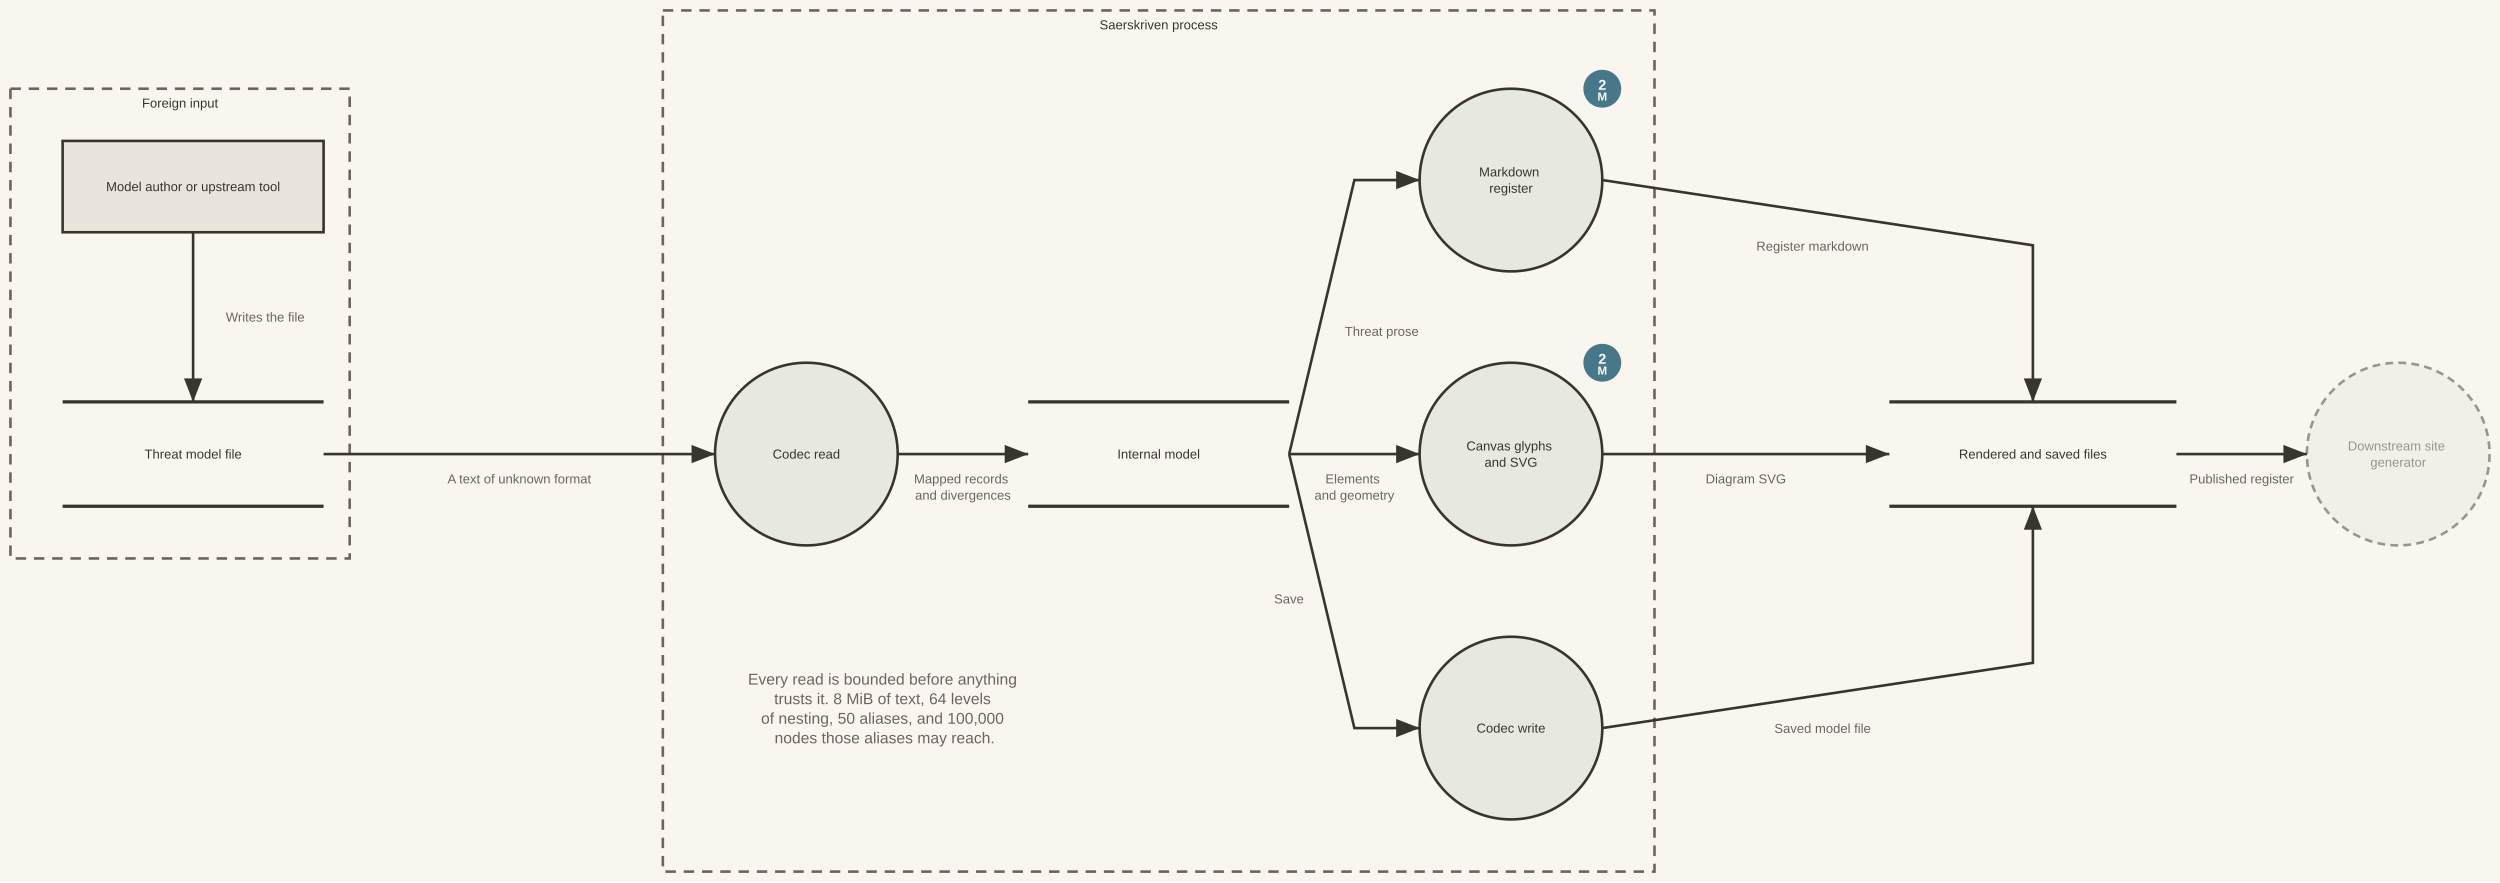
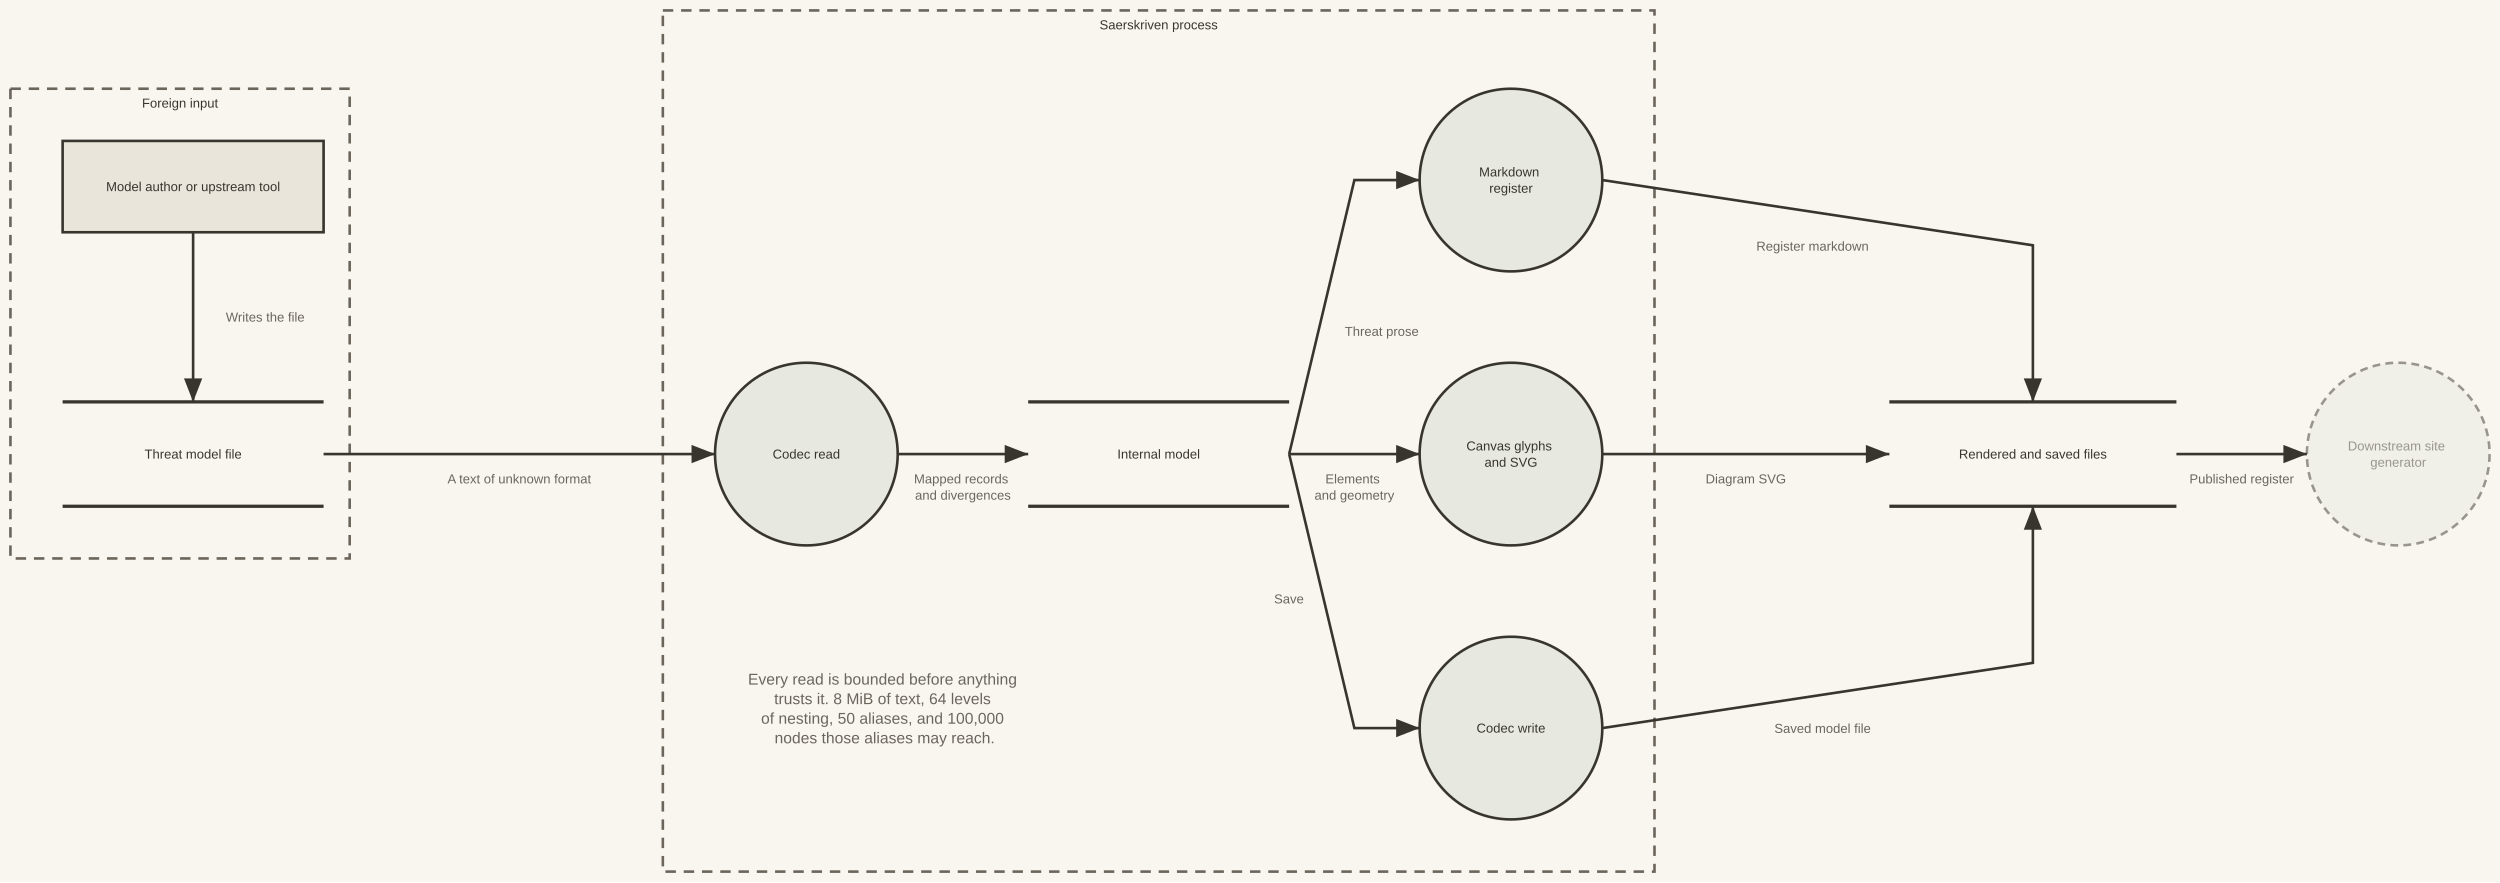
<svg xmlns="http://www.w3.org/2000/svg" viewBox="-8 -8 1916 676" width="1916" height="676">
  <rect x="-8" y="-8" width="1916" height="676" fill="#F9F6F0" />
  <style>.pn-element {
  font-family: "Liberation Sans";
}
.pn-shape {
  fill: #FAF8F2;
  stroke: #38342E;
  stroke-width: 2;
}
.pn-actor {
  fill: #EAE5DA;
}
.pn-process {
  fill: #E7E9E1;
}
.pn-store {
  fill: none;
  stroke-width: 2.5;
}
.pn-boundary-box,
.pn-boundary-curve {
  fill: none;
  stroke: #6B655C;
  stroke-width: 2;
  stroke-dasharray: 8 6;
}
.pn-out-of-scope {
  opacity: 0.5;
}
.pn-out-of-scope .pn-shape {
  stroke-dasharray: 6 4;
}
.pn-label {
  fill: #38342E;
  font-size: 10px;
  font-weight: 500;
  text-anchor: middle;
  dominant-baseline: central;
}
.pn-note {
  fill: #6B655C;
  font-size: 12px;
  text-anchor: middle;
  dominant-baseline: central;
}
.pn-flow {
  fill: none;
}
.pn-flow-arrow {
  fill: #38342E;
  stroke: none;
}
.pn-flow-label {
  fill: #6B655C;
  font-size: 10px;
  text-anchor: middle;
  dominant-baseline: central;
  paint-order: stroke;
  stroke: #F9F6F0;
  stroke-width: 3;
  stroke-linejoin: round;
}
.pn-badge {
  stroke: #FAF8F2;
  stroke-width: 3;
}
.pn-badge-count {
  fill: #FAF8F2;
  stroke: none;
  font-weight: 600;
  text-anchor: middle;
  dominant-baseline: central;
}
.pn-badge-primary .pn-badge-count {
  font-size: 11px;
}
.pn-badge-secondary .pn-badge-count {
  font-size: 9px;
}
.pn-badge-mark {
  fill: #FAF8F2;
  stroke: none;
  font-size: 9px;
  font-weight: 700;
  text-anchor: middle;
  dominant-baseline: central;
}
.pn-badge-flag {
  stroke-linejoin: round;
}
.pn-tone-critical {
  fill: #C14339;
}
.pn-tone-high {
  fill: #A85E1D;
}
.pn-tone-medium {
  fill: #46788A;
}
.pn-tone-low {
  fill: #4B6B50;
}
.pn-tone-neutral {
  fill: #756E63;
}
.pn-tone-flag {
  fill: #38342E;
}

.pn-tone-low { fill: #4B6B50; stroke: #4B6B50; stroke-width: 3; }
.pn-tone-low ~ .pn-badge-count, .pn-tone-low ~ .pn-badge-mark { fill: #FAF8F2; }
.pn-tone-medium { fill: #46788A; stroke: #46788A; stroke-width: 3; }
.pn-tone-medium ~ .pn-badge-count, .pn-tone-medium ~ .pn-badge-mark { fill: #FAF8F2; }
.pn-tone-high { fill: #A85E1D; stroke: #A85E1D; stroke-width: 3; }
.pn-tone-high ~ .pn-badge-count, .pn-tone-high ~ .pn-badge-mark { fill: #FAF8F2; }
.pn-tone-critical { fill: #C14339; stroke: #C14339; stroke-width: 3; }
.pn-tone-critical ~ .pn-badge-count, .pn-tone-critical ~ .pn-badge-mark { fill: #FAF8F2; }
.pn-tone-neutral { fill: #756E63; stroke: #756E63; stroke-width: 3; }
.pn-tone-neutral ~ .pn-badge-count, .pn-tone-neutral ~ .pn-badge-mark { fill: #FAF8F2; }
.pn-tone-flag { fill: #38342E; stroke: #38342E; stroke-width: 3; }
.pn-tone-flag ~ .pn-badge-count, .pn-tone-flag ~ .pn-badge-mark { fill: #FAF8F2; }</style>
  <g transform="translate(0, 60)">
    <g class="pn-element">
      <rect class="pn-shape pn-boundary-box" width="260" height="360" />
      <text class="pn-label" x="130" y="11">
        <tspan x="130" dy="0">Foreign input</tspan>
      </text>
    </g>
  </g>
  <g transform="translate(500, 0)">
    <g class="pn-element">
      <rect class="pn-shape pn-boundary-box" width="760" height="660" />
      <text class="pn-label" x="380" y="11">
        <tspan x="380" dy="0">Saerskriven process</tspan>
      </text>
    </g>
  </g>
  <g transform="translate(40, 100)">
    <g class="pn-element">
      <rect class="pn-shape pn-actor" width="200" height="70" />
      <text class="pn-label" x="100" y="35">
        <tspan x="100" dy="0">Model author or upstream tool</tspan>
      </text>
    </g>
  </g>
  <g transform="translate(40, 300)">
    <g class="pn-element">
      <line class="pn-shape pn-store" x1="0" y1="0" x2="200" y2="0" />
      <line class="pn-shape pn-store" x1="0" y1="80" x2="200" y2="80" />
      <text class="pn-label" x="100" y="40">
        <tspan x="100" dy="0">Threat model file</tspan>
      </text>
    </g>
  </g>
  <g transform="translate(540, 270)">
    <g class="pn-element">
      <circle class="pn-shape pn-process" cx="70" cy="70" r="70" />
      <text class="pn-label" x="70" y="70">
        <tspan x="70" dy="0">Codec read</tspan>
      </text>
    </g>
  </g>
  <g transform="translate(780, 300)">
    <g class="pn-element">
      <line class="pn-shape pn-store" x1="0" y1="0" x2="200" y2="0" />
      <line class="pn-shape pn-store" x1="0" y1="80" x2="200" y2="80" />
      <text class="pn-label" x="100" y="40">
        <tspan x="100" dy="0">Internal model</tspan>
      </text>
    </g>
  </g>
  <g transform="translate(1080, 60)">
    <g class="pn-element">
      <circle class="pn-shape pn-process" cx="70" cy="70" r="70" />
      <text class="pn-label" x="70" y="63.75">
        <tspan x="70" dy="0">Markdown</tspan>
        <tspan x="70" dy="12.5">register</tspan>
      </text>
-       <g class="pn-badge" transform="translate(140, 0)">
-         <g class="pn-badge-primary">
-           <circle class="pn-tone-medium" r="13" />
-           <text class="pn-badge-count" y="-3">2</text>
-           <text class="pn-badge-mark" y="6">M</text>
-         </g>
-       </g>
    </g>
  </g>
  <g transform="translate(1080, 270)">
    <g class="pn-element">
      <circle class="pn-shape pn-process" cx="70" cy="70" r="70" />
      <text class="pn-label" x="70" y="63.75">
        <tspan x="70" dy="0">Canvas glyphs</tspan>
        <tspan x="70" dy="12.5">and SVG</tspan>
      </text>
-       <g class="pn-badge" transform="translate(140, 0)">
-         <g class="pn-badge-primary">
-           <circle class="pn-tone-medium" r="13" />
-           <text class="pn-badge-count" y="-3">2</text>
-           <text class="pn-badge-mark" y="6">M</text>
-         </g>
-       </g>
    </g>
  </g>
  <g transform="translate(1080, 480)">
    <g class="pn-element">
      <circle class="pn-shape pn-process" cx="70" cy="70" r="70" />
      <text class="pn-label" x="70" y="70">
        <tspan x="70" dy="0">Codec write</tspan>
      </text>
    </g>
  </g>
  <g transform="translate(1440, 300)">
    <g class="pn-element">
      <line class="pn-shape pn-store" x1="0" y1="0" x2="220" y2="0" />
      <line class="pn-shape pn-store" x1="0" y1="80" x2="220" y2="80" />
      <text class="pn-label" x="110" y="40">
        <tspan x="110" dy="0">Rendered and saved files</tspan>
      </text>
    </g>
  </g>
  <g transform="translate(1760, 270)">
    <g class="pn-element pn-out-of-scope">
      <circle class="pn-shape pn-process" cx="70" cy="70" r="70" />
      <text class="pn-label" x="70" y="63.75">
        <tspan x="70" dy="0">Downstream site</tspan>
        <tspan x="70" dy="12.5">generator</tspan>
      </text>
    </g>
  </g>
  <g transform="translate(540, 470)">
    <g class="pn-element">
      <text class="pn-note" x="130" y="42.5">
        <tspan x="130" dy="0">Every read is bounded before anything</tspan>
        <tspan x="130" dy="15">trusts it. 8 MiB of text, 64 levels</tspan>
        <tspan x="130" dy="15">of nesting, 50 aliases, and 100,000</tspan>
        <tspan x="130" dy="15">nodes those aliases may reach.</tspan>
      </text>
    </g>
  </g>
  <g class="pn-element">
    <path class="pn-shape pn-flow" d="M 140 170 L 140 300" />
    <path class="pn-flow-arrow" d="M 140 300 L 133 282 L 147 282 Z" />
    <text class="pn-flow-label" x="195.25" y="235">
      <tspan x="195.25" dy="0">Writes the file</tspan>
    </text>
  </g>
  <g class="pn-element">
    <path class="pn-shape pn-flow" d="M 240 340 L 540 340" />
    <path class="pn-flow-arrow" d="M 540 340 L 522 347 L 522 333 Z" />
    <text class="pn-flow-label" x="390" y="359">
      <tspan x="390" dy="0">A text of unknown format</tspan>
    </text>
  </g>
  <g class="pn-element">
    <path class="pn-shape pn-flow" d="M 680 340 L 780 340" />
    <path class="pn-flow-arrow" d="M 780 340 L 762 347 L 762 333 Z" />
    <text class="pn-flow-label" x="730" y="359">
      <tspan x="730" dy="0">Mapped records</tspan>
      <tspan x="730" dy="12.5">and divergences</tspan>
    </text>
  </g>
  <g class="pn-element">
    <path class="pn-shape pn-flow" d="M 980 340 L 1030 130 L 1080 130" />
    <path class="pn-flow-arrow" d="M 1080 130 L 1062 137 L 1062 123 Z" />
    <text class="pn-flow-label" x="1050.976" y="245.947">
      <tspan x="1050.976" dy="0">Threat prose</tspan>
    </text>
  </g>
  <g class="pn-element">
    <path class="pn-shape pn-flow" d="M 980 340 L 1080 340" />
    <path class="pn-flow-arrow" d="M 1080 340 L 1062 347 L 1062 333 Z" />
    <text class="pn-flow-label" x="1030" y="359">
      <tspan x="1030" dy="0">Elements</tspan>
      <tspan x="1030" dy="12.5">and geometry</tspan>
    </text>
  </g>
  <g class="pn-element">
    <path class="pn-shape pn-flow" d="M 980 340 L 1030 550 L 1080 550" />
    <path class="pn-flow-arrow" d="M 1080 550 L 1062 557 L 1062 543 Z" />
    <text class="pn-flow-label" x="979.844" y="450.989">
      <tspan x="979.844" dy="0">Save</tspan>
    </text>
  </g>
  <g class="pn-element">
    <path class="pn-shape pn-flow" d="M 1220 130 L 1550 180 L 1550 300" />
    <path class="pn-flow-arrow" d="M 1550 300 L 1543 282 L 1557 282 Z" />
    <text class="pn-flow-label" x="1381.113" y="180.654">
      <tspan x="1381.113" dy="0">Register markdown</tspan>
    </text>
  </g>
  <g class="pn-element">
    <path class="pn-shape pn-flow" d="M 1220 340 L 1440 340" />
    <path class="pn-flow-arrow" d="M 1440 340 L 1422 347 L 1422 333 Z" />
    <text class="pn-flow-label" x="1330" y="359">
      <tspan x="1330" dy="0">Diagram SVG</tspan>
    </text>
  </g>
  <g class="pn-element">
    <path class="pn-shape pn-flow" d="M 1220 550 L 1550 500 L 1550 380" />
    <path class="pn-flow-arrow" d="M 1550 380 L 1557 398 L 1543 398 Z" />
    <text class="pn-flow-label" x="1388.825" y="550.247">
      <tspan x="1388.825" dy="0">Saved model file</tspan>
    </text>
  </g>
  <g class="pn-element">
    <path class="pn-shape pn-flow" d="M 1660 340 L 1760 340" />
    <path class="pn-flow-arrow" d="M 1760 340 L 1742 347 L 1742 333 Z" />
    <text class="pn-flow-label" x="1710" y="359">
      <tspan x="1710" dy="0">Published register</tspan>
    </text>
  </g>
</svg>
